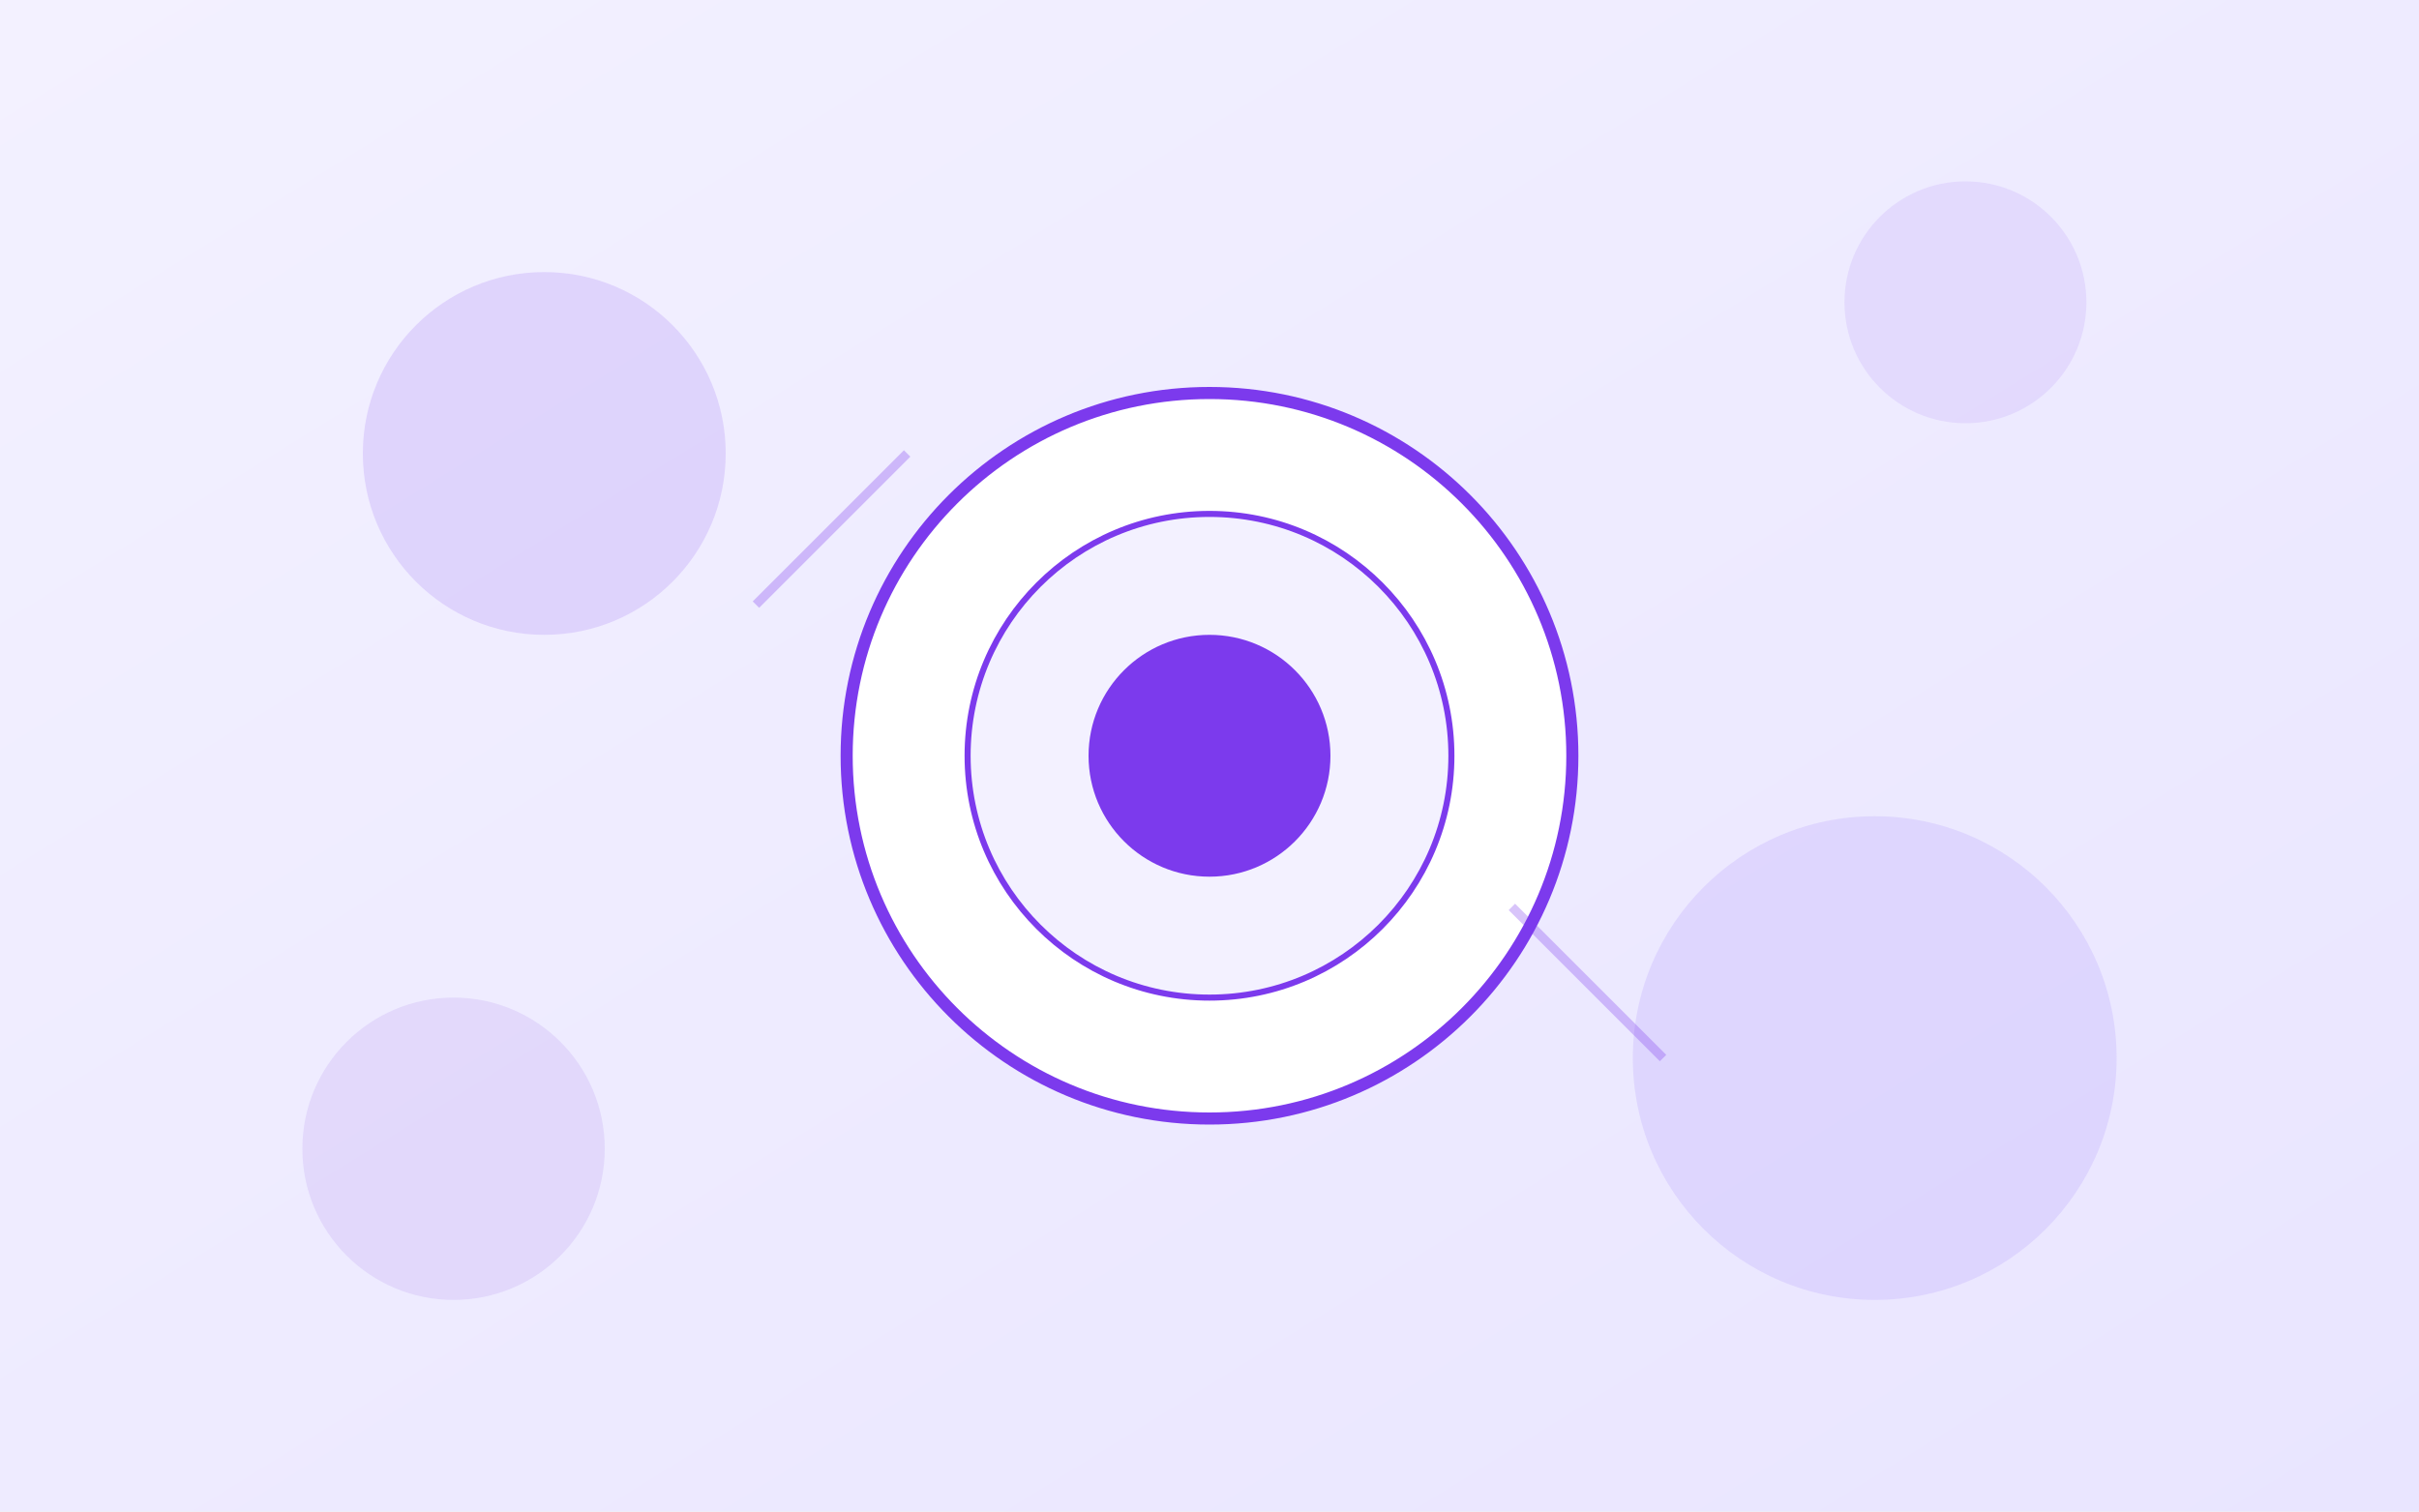
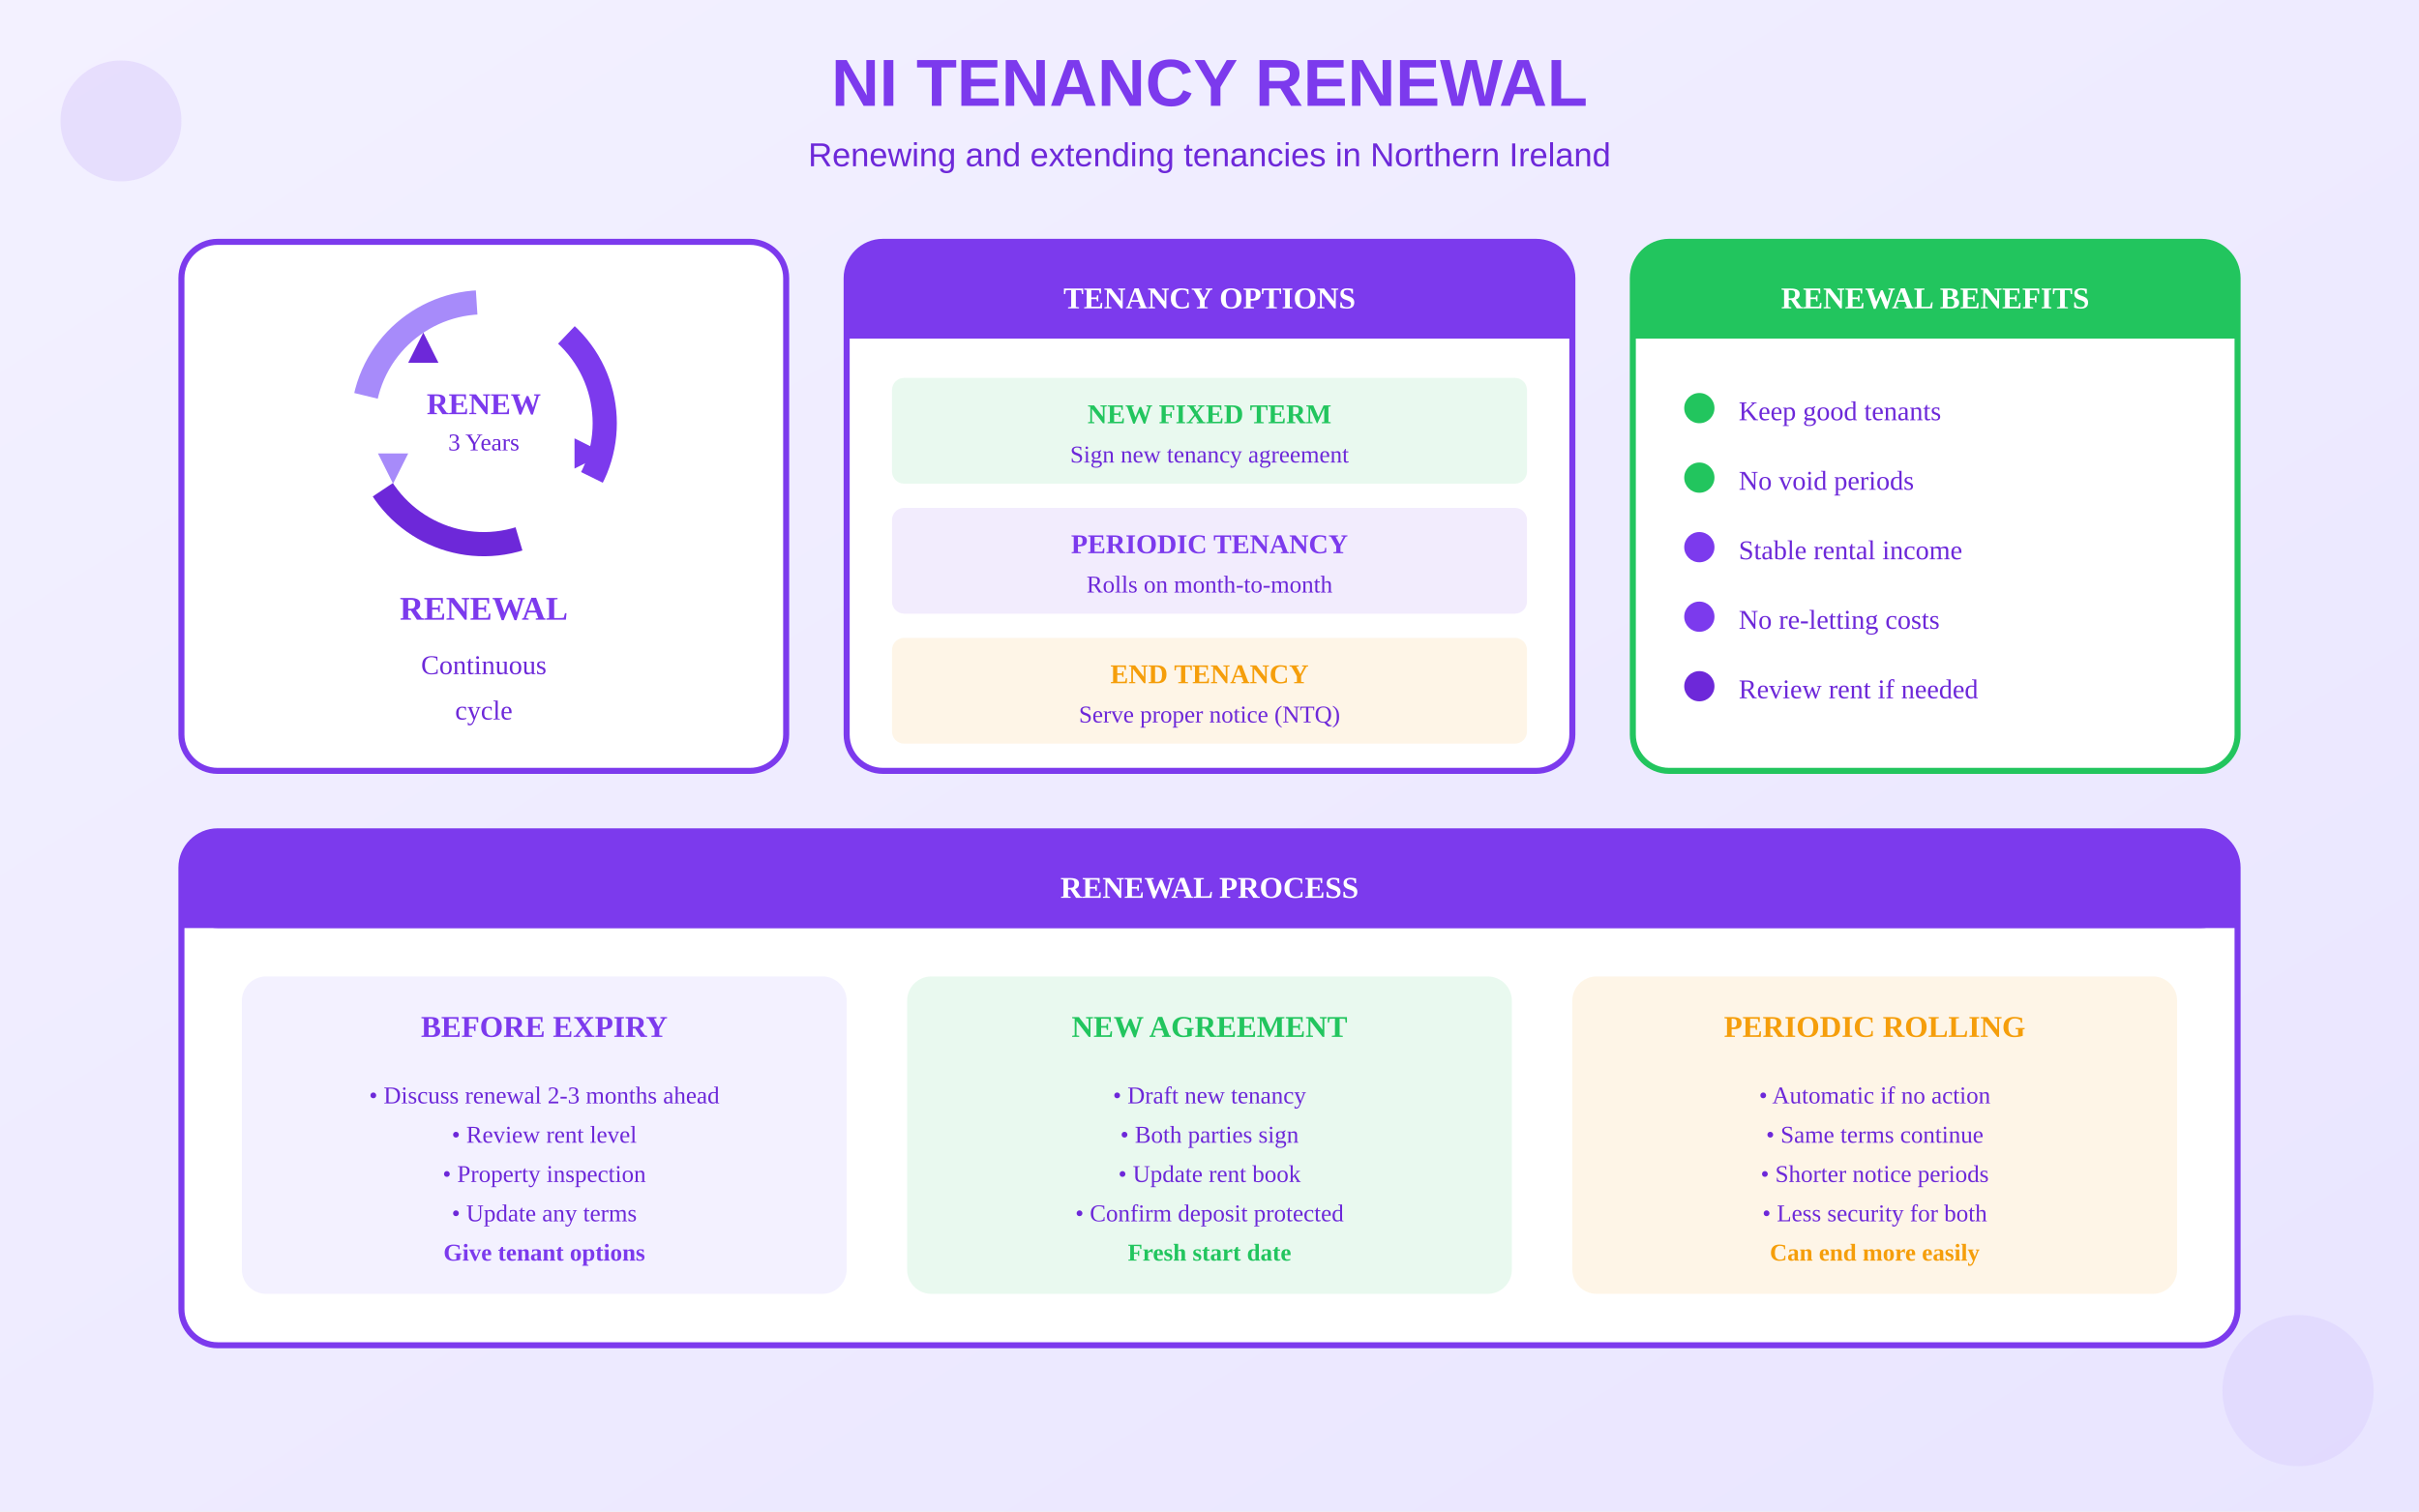
<svg xmlns="http://www.w3.org/2000/svg" viewBox="0 0 800 500">
  <defs>
    <linearGradient id="bgGrad" x1="0%" y1="0%" x2="100%" y2="100%">
      <stop offset="0%" style="stop-color:#F3F1FF" />
      <stop offset="100%" style="stop-color:#E9E5FF" />
    </linearGradient>
  </defs>
  <rect width="800" height="500" fill="url(#bgGrad)" />
-   <circle cx="400" cy="250" r="120" fill="white" stroke="#7C3AED" stroke-width="4" />
-   <circle cx="400" cy="250" r="80" fill="#F3F1FF" stroke="#7C3AED" stroke-width="2" />
-   <circle cx="400" cy="250" r="40" fill="#7C3AED" />
-   <circle cx="180" cy="150" r="60" fill="#7C3AED" opacity="0.15" />
-   <circle cx="620" cy="350" r="80" fill="#A78BFA" opacity="0.2" />
-   <circle cx="650" cy="100" r="40" fill="#7C3AED" opacity="0.1" />
-   <circle cx="150" cy="380" r="50" fill="#6D28D9" opacity="0.1" />
-   <line x1="250" y1="200" x2="300" y2="150" stroke="#7C3AED" stroke-width="3" opacity="0.3" />
-   <line x1="500" y1="300" x2="550" y2="350" stroke="#7C3AED" stroke-width="3" opacity="0.3" />
+   <text x="400" y="35" text-anchor="middle" fill="#7C3AED" font-size="22" font-weight="bold" font-family="Arial">NI TENANCY RENEWAL</text>
+   <text x="400" y="55" text-anchor="middle" fill="#6D28D9" font-size="11" font-family="Arial">Renewing and extending tenancies in Northern Ireland</text>
+   <g transform="translate(60, 80)">
+     <rect x="0" y="0" width="200" height="175" rx="12" fill="white" stroke="#7C3AED" stroke-width="2" />
+     <g transform="translate(45, 15)">
+       <circle cx="55" cy="45" r="40" fill="none" stroke="#7C3AED" stroke-width="8" stroke-dasharray="50 200" transform="rotate(-45 55 45)" />
+       <circle cx="55" cy="45" r="40" fill="none" stroke="#6D28D9" stroke-width="8" stroke-dasharray="50 200" transform="rotate(75 55 45)" />
+       <circle cx="55" cy="45" r="40" fill="none" stroke="#A78BFA" stroke-width="8" stroke-dasharray="50 200" transform="rotate(195 55 45)" />
+       <polygon points="95,55 85,50 85,60" fill="#7C3AED" />
+       <polygon points="35,15 30,25 40,25" fill="#6D28D9" />
+       <polygon points="25,65 30,55 20,55" fill="#A78BFA" />
+       <text x="55" y="42" text-anchor="middle" fill="#7C3AED" font-size="10" font-weight="bold">RENEW</text>
+       <text x="55" y="54" text-anchor="middle" fill="#6D28D9" font-size="8">3 Years</text>
+     </g>
+     <text x="100" y="125" text-anchor="middle" fill="#7C3AED" font-size="11" font-weight="bold">RENEWAL</text>
+     <text x="100" y="143" text-anchor="middle" fill="#6D28D9" font-size="9">Continuous</text>
+     <text x="100" y="158" text-anchor="middle" fill="#6D28D9" font-size="9">cycle</text>
+   </g>
+   <g transform="translate(280, 80)">
+     <rect x="0" y="0" width="240" height="175" rx="12" fill="white" stroke="#7C3AED" stroke-width="2" />
+     <rect x="0" y="0" width="240" height="32" rx="12" fill="#7C3AED" />
+     <rect x="0" y="20" width="240" height="12" fill="#7C3AED" />
+     <text x="120" y="22" text-anchor="middle" fill="white" font-size="10" font-weight="bold">TENANCY OPTIONS</text>
+     <g transform="translate(15, 45)">
+       <rect x="0" y="0" width="210" height="35" rx="4" fill="#22C55E" opacity="0.1" />
+       <text x="105" y="15" text-anchor="middle" fill="#22C55E" font-size="9" font-weight="bold">NEW FIXED TERM</text>
+       <text x="105" y="28" text-anchor="middle" fill="#6D28D9" font-size="8">Sign new tenancy agreement</text>
+     </g>
+     <g transform="translate(15, 88)">
+       <rect x="0" y="0" width="210" height="35" rx="4" fill="#7C3AED" opacity="0.1" />
+       <text x="105" y="15" text-anchor="middle" fill="#7C3AED" font-size="9" font-weight="bold">PERIODIC TENANCY</text>
+       <text x="105" y="28" text-anchor="middle" fill="#6D28D9" font-size="8">Rolls on month-to-month</text>
+     </g>
+     <g transform="translate(15, 131)">
+       <rect x="0" y="0" width="210" height="35" rx="4" fill="#F59E0B" opacity="0.1" />
+       <text x="105" y="15" text-anchor="middle" fill="#F59E0B" font-size="9" font-weight="bold">END TENANCY</text>
+       <text x="105" y="28" text-anchor="middle" fill="#6D28D9" font-size="8">Serve proper notice (NTQ)</text>
+     </g>
+   </g>
+   <g transform="translate(540, 80)">
+     <rect x="0" y="0" width="200" height="175" rx="12" fill="white" stroke="#22C55E" stroke-width="2" />
+     <rect x="0" y="0" width="200" height="32" rx="12" fill="#22C55E" />
+     <rect x="0" y="20" width="200" height="12" fill="#22C55E" />
+     <text x="100" y="22" text-anchor="middle" fill="white" font-size="10" font-weight="bold">RENEWAL BENEFITS</text>
+     <g transform="translate(15, 48)">
+       <circle cx="7" cy="7" r="5" fill="#22C55E" />
+       <text x="20" y="11" fill="#6D28D9" font-size="9">Keep good tenants</text>
+     </g>
+     <g transform="translate(15, 71)">
+       <circle cx="7" cy="7" r="5" fill="#22C55E" />
+       <text x="20" y="11" fill="#6D28D9" font-size="9">No void periods</text>
+     </g>
+     <g transform="translate(15, 94)">
+       <circle cx="7" cy="7" r="5" fill="#7C3AED" />
+       <text x="20" y="11" fill="#6D28D9" font-size="9">Stable rental income</text>
+     </g>
+     <g transform="translate(15, 117)">
+       <circle cx="7" cy="7" r="5" fill="#7C3AED" />
+       <text x="20" y="11" fill="#6D28D9" font-size="9">No re-letting costs</text>
+     </g>
+     <g transform="translate(15, 140)">
+       <circle cx="7" cy="7" r="5" fill="#6D28D9" />
+       <text x="20" y="11" fill="#6D28D9" font-size="9">Review rent if needed</text>
+     </g>
+   </g>
+   <g transform="translate(60, 275)">
+     <rect x="0" y="0" width="680" height="170" rx="12" fill="white" stroke="#7C3AED" stroke-width="2" />
+     <rect x="0" y="0" width="680" height="32" rx="12" fill="#7C3AED" />
+     <rect x="0" y="20" width="680" height="12" fill="#7C3AED" />
+     <text x="340" y="22" text-anchor="middle" fill="white" font-size="10" font-weight="bold">RENEWAL PROCESS</text>
+     <g transform="translate(20, 48)">
+       <rect x="0" y="0" width="200" height="105" rx="8" fill="#F3F1FF" />
+       <text x="100" y="20" text-anchor="middle" fill="#7C3AED" font-size="10" font-weight="bold">BEFORE EXPIRY</text>
+       <text x="100" y="42" text-anchor="middle" fill="#6D28D9" font-size="8">• Discuss renewal 2-3 months ahead</text>
+       <text x="100" y="55" text-anchor="middle" fill="#6D28D9" font-size="8">• Review rent level</text>
+       <text x="100" y="68" text-anchor="middle" fill="#6D28D9" font-size="8">• Property inspection</text>
+       <text x="100" y="81" text-anchor="middle" fill="#6D28D9" font-size="8">• Update any terms</text>
+       <text x="100" y="94" text-anchor="middle" fill="#7C3AED" font-size="8" font-weight="bold">Give tenant options</text>
+     </g>
+     <g transform="translate(240, 48)">
+       <rect x="0" y="0" width="200" height="105" rx="8" fill="#22C55E" opacity="0.1" />
+       <text x="100" y="20" text-anchor="middle" fill="#22C55E" font-size="10" font-weight="bold">NEW AGREEMENT</text>
+       <text x="100" y="42" text-anchor="middle" fill="#6D28D9" font-size="8">• Draft new tenancy</text>
+       <text x="100" y="55" text-anchor="middle" fill="#6D28D9" font-size="8">• Both parties sign</text>
+       <text x="100" y="68" text-anchor="middle" fill="#6D28D9" font-size="8">• Update rent book</text>
+       <text x="100" y="81" text-anchor="middle" fill="#6D28D9" font-size="8">• Confirm deposit protected</text>
+       <text x="100" y="94" text-anchor="middle" fill="#22C55E" font-size="8" font-weight="bold">Fresh start date</text>
+     </g>
+     <g transform="translate(460, 48)">
+       <rect x="0" y="0" width="200" height="105" rx="8" fill="#F59E0B" opacity="0.1" />
+       <text x="100" y="20" text-anchor="middle" fill="#F59E0B" font-size="10" font-weight="bold">PERIODIC ROLLING</text>
+       <text x="100" y="42" text-anchor="middle" fill="#6D28D9" font-size="8">• Automatic if no action</text>
+       <text x="100" y="55" text-anchor="middle" fill="#6D28D9" font-size="8">• Same terms continue</text>
+       <text x="100" y="68" text-anchor="middle" fill="#6D28D9" font-size="8">• Shorter notice periods</text>
+       <text x="100" y="81" text-anchor="middle" fill="#6D28D9" font-size="8">• Less security for both</text>
+       <text x="100" y="94" text-anchor="middle" fill="#F59E0B" font-size="8" font-weight="bold">Can end more easily</text>
+     </g>
+   </g>
+   <circle cx="40" cy="40" r="20" fill="#7C3AED" opacity="0.1" />
+   <circle cx="760" cy="460" r="25" fill="#A78BFA" opacity="0.12" />
</svg>
